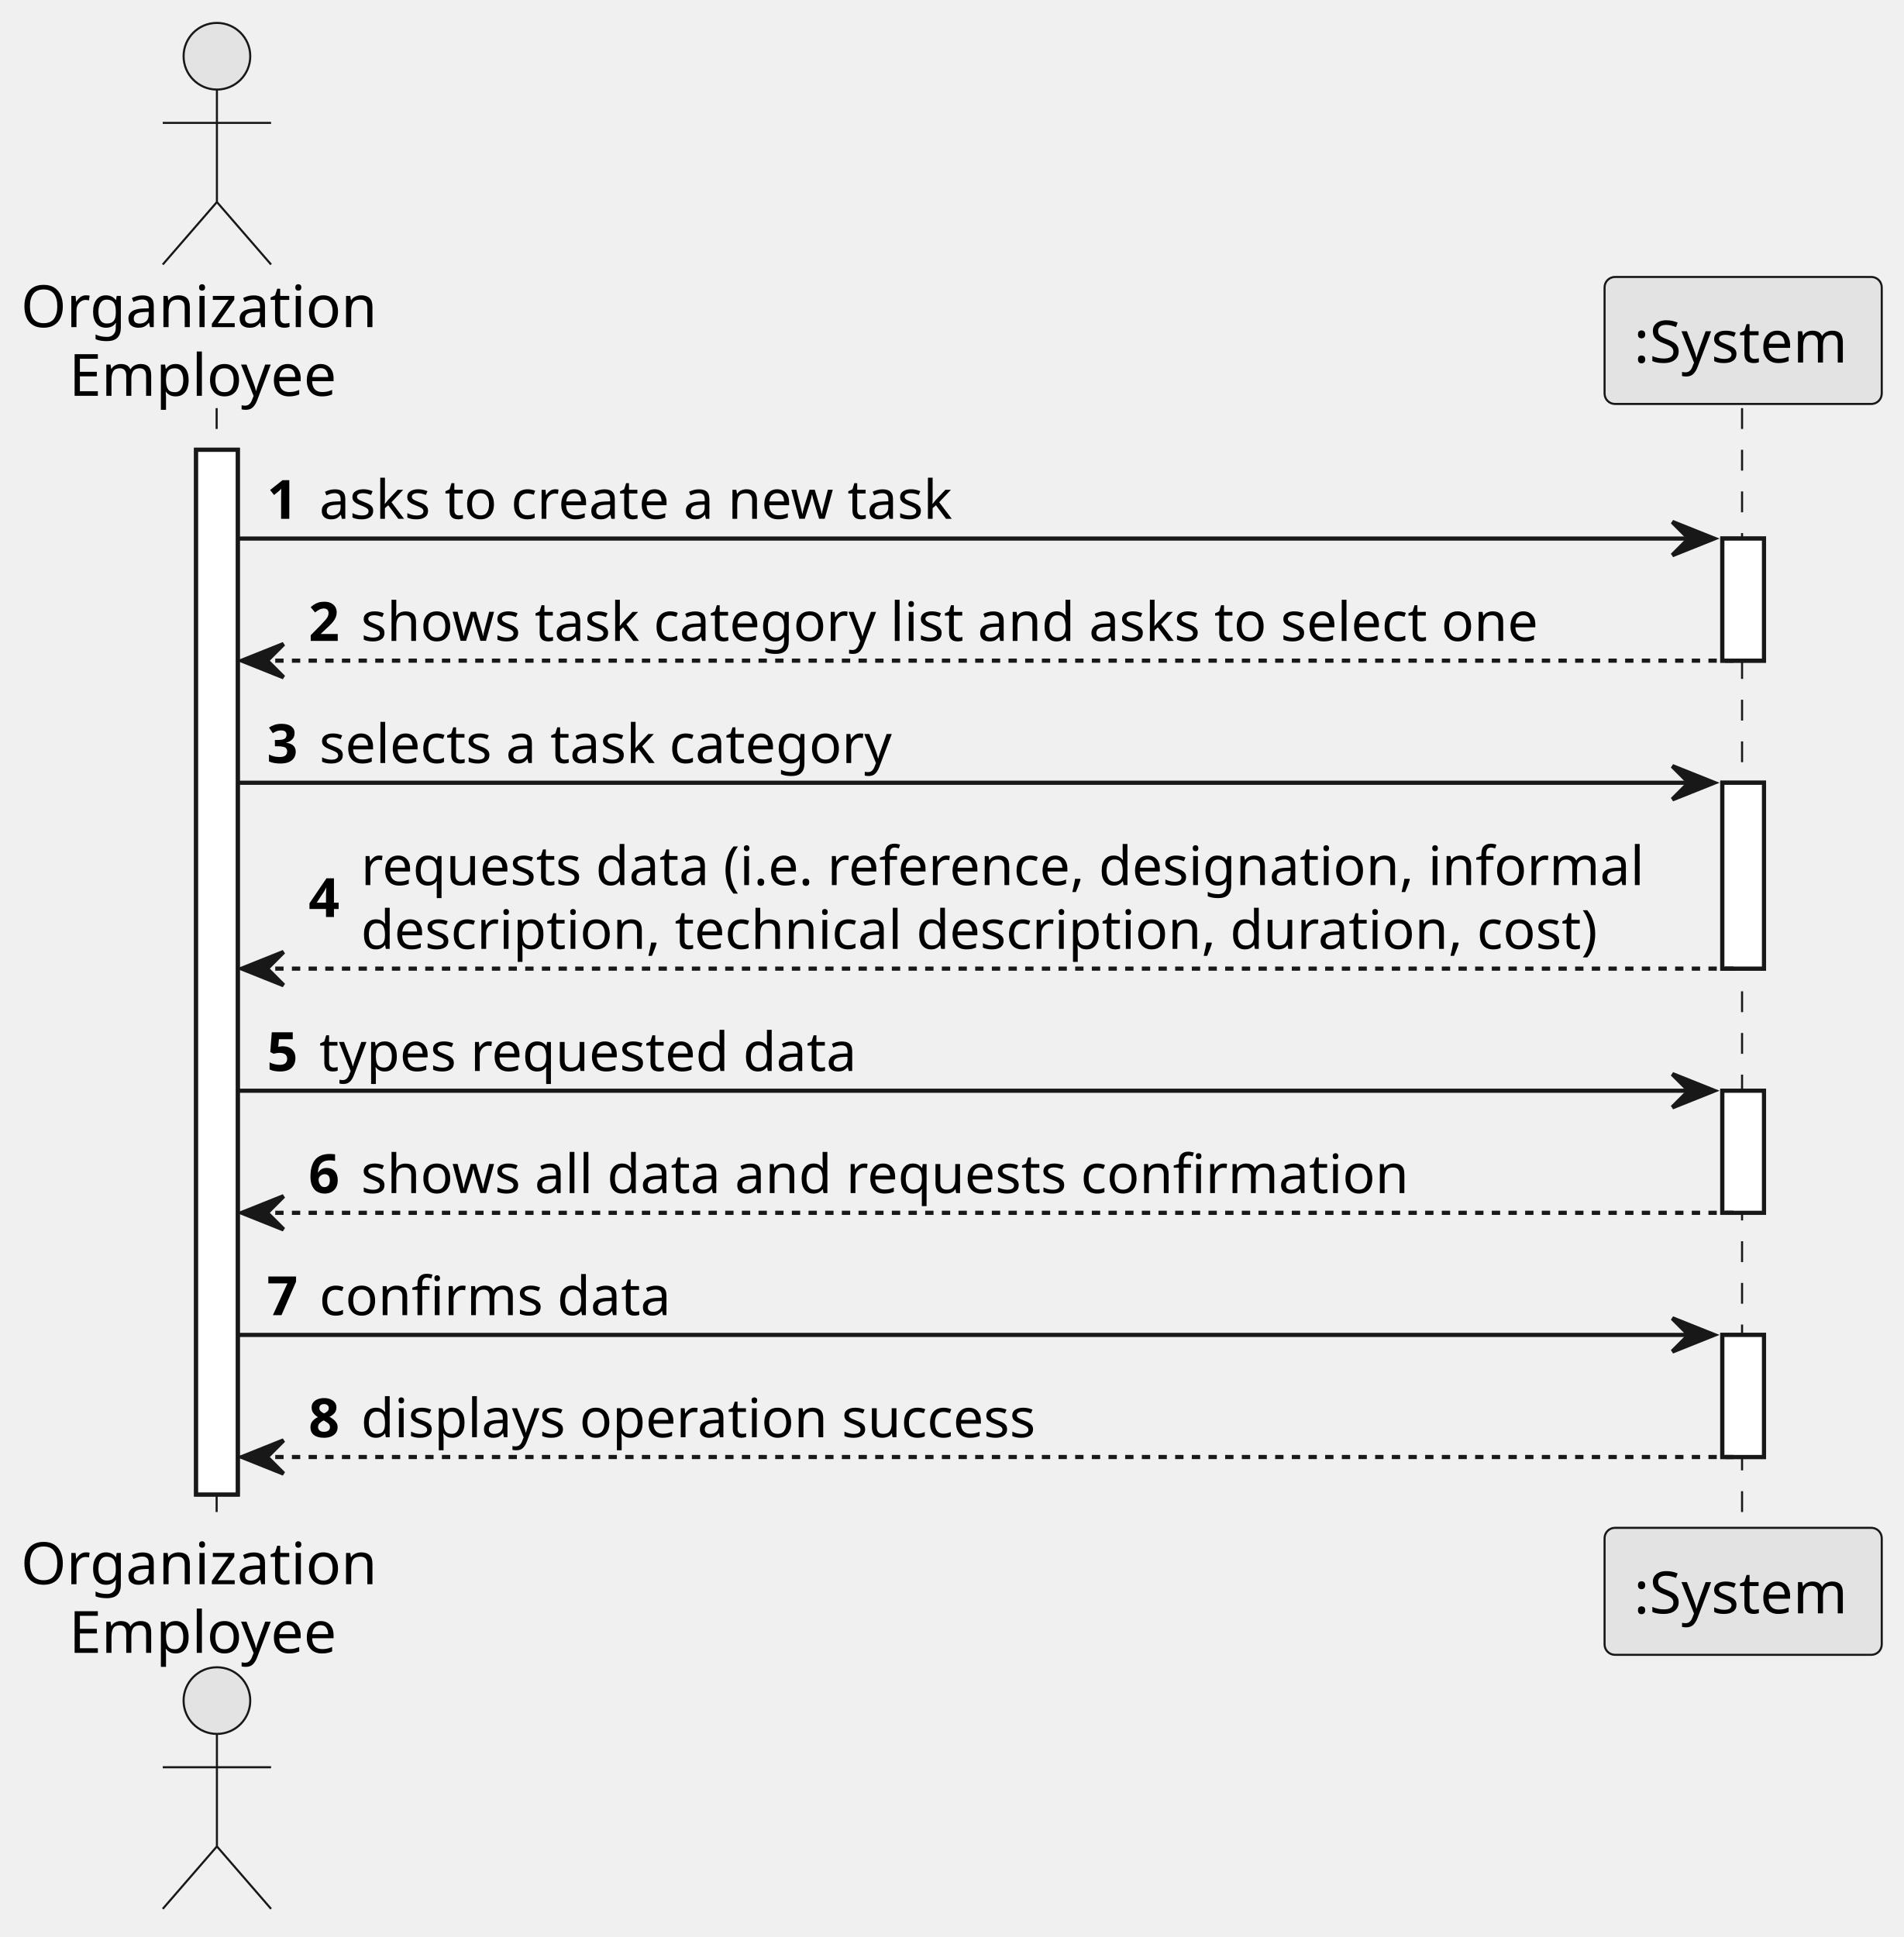
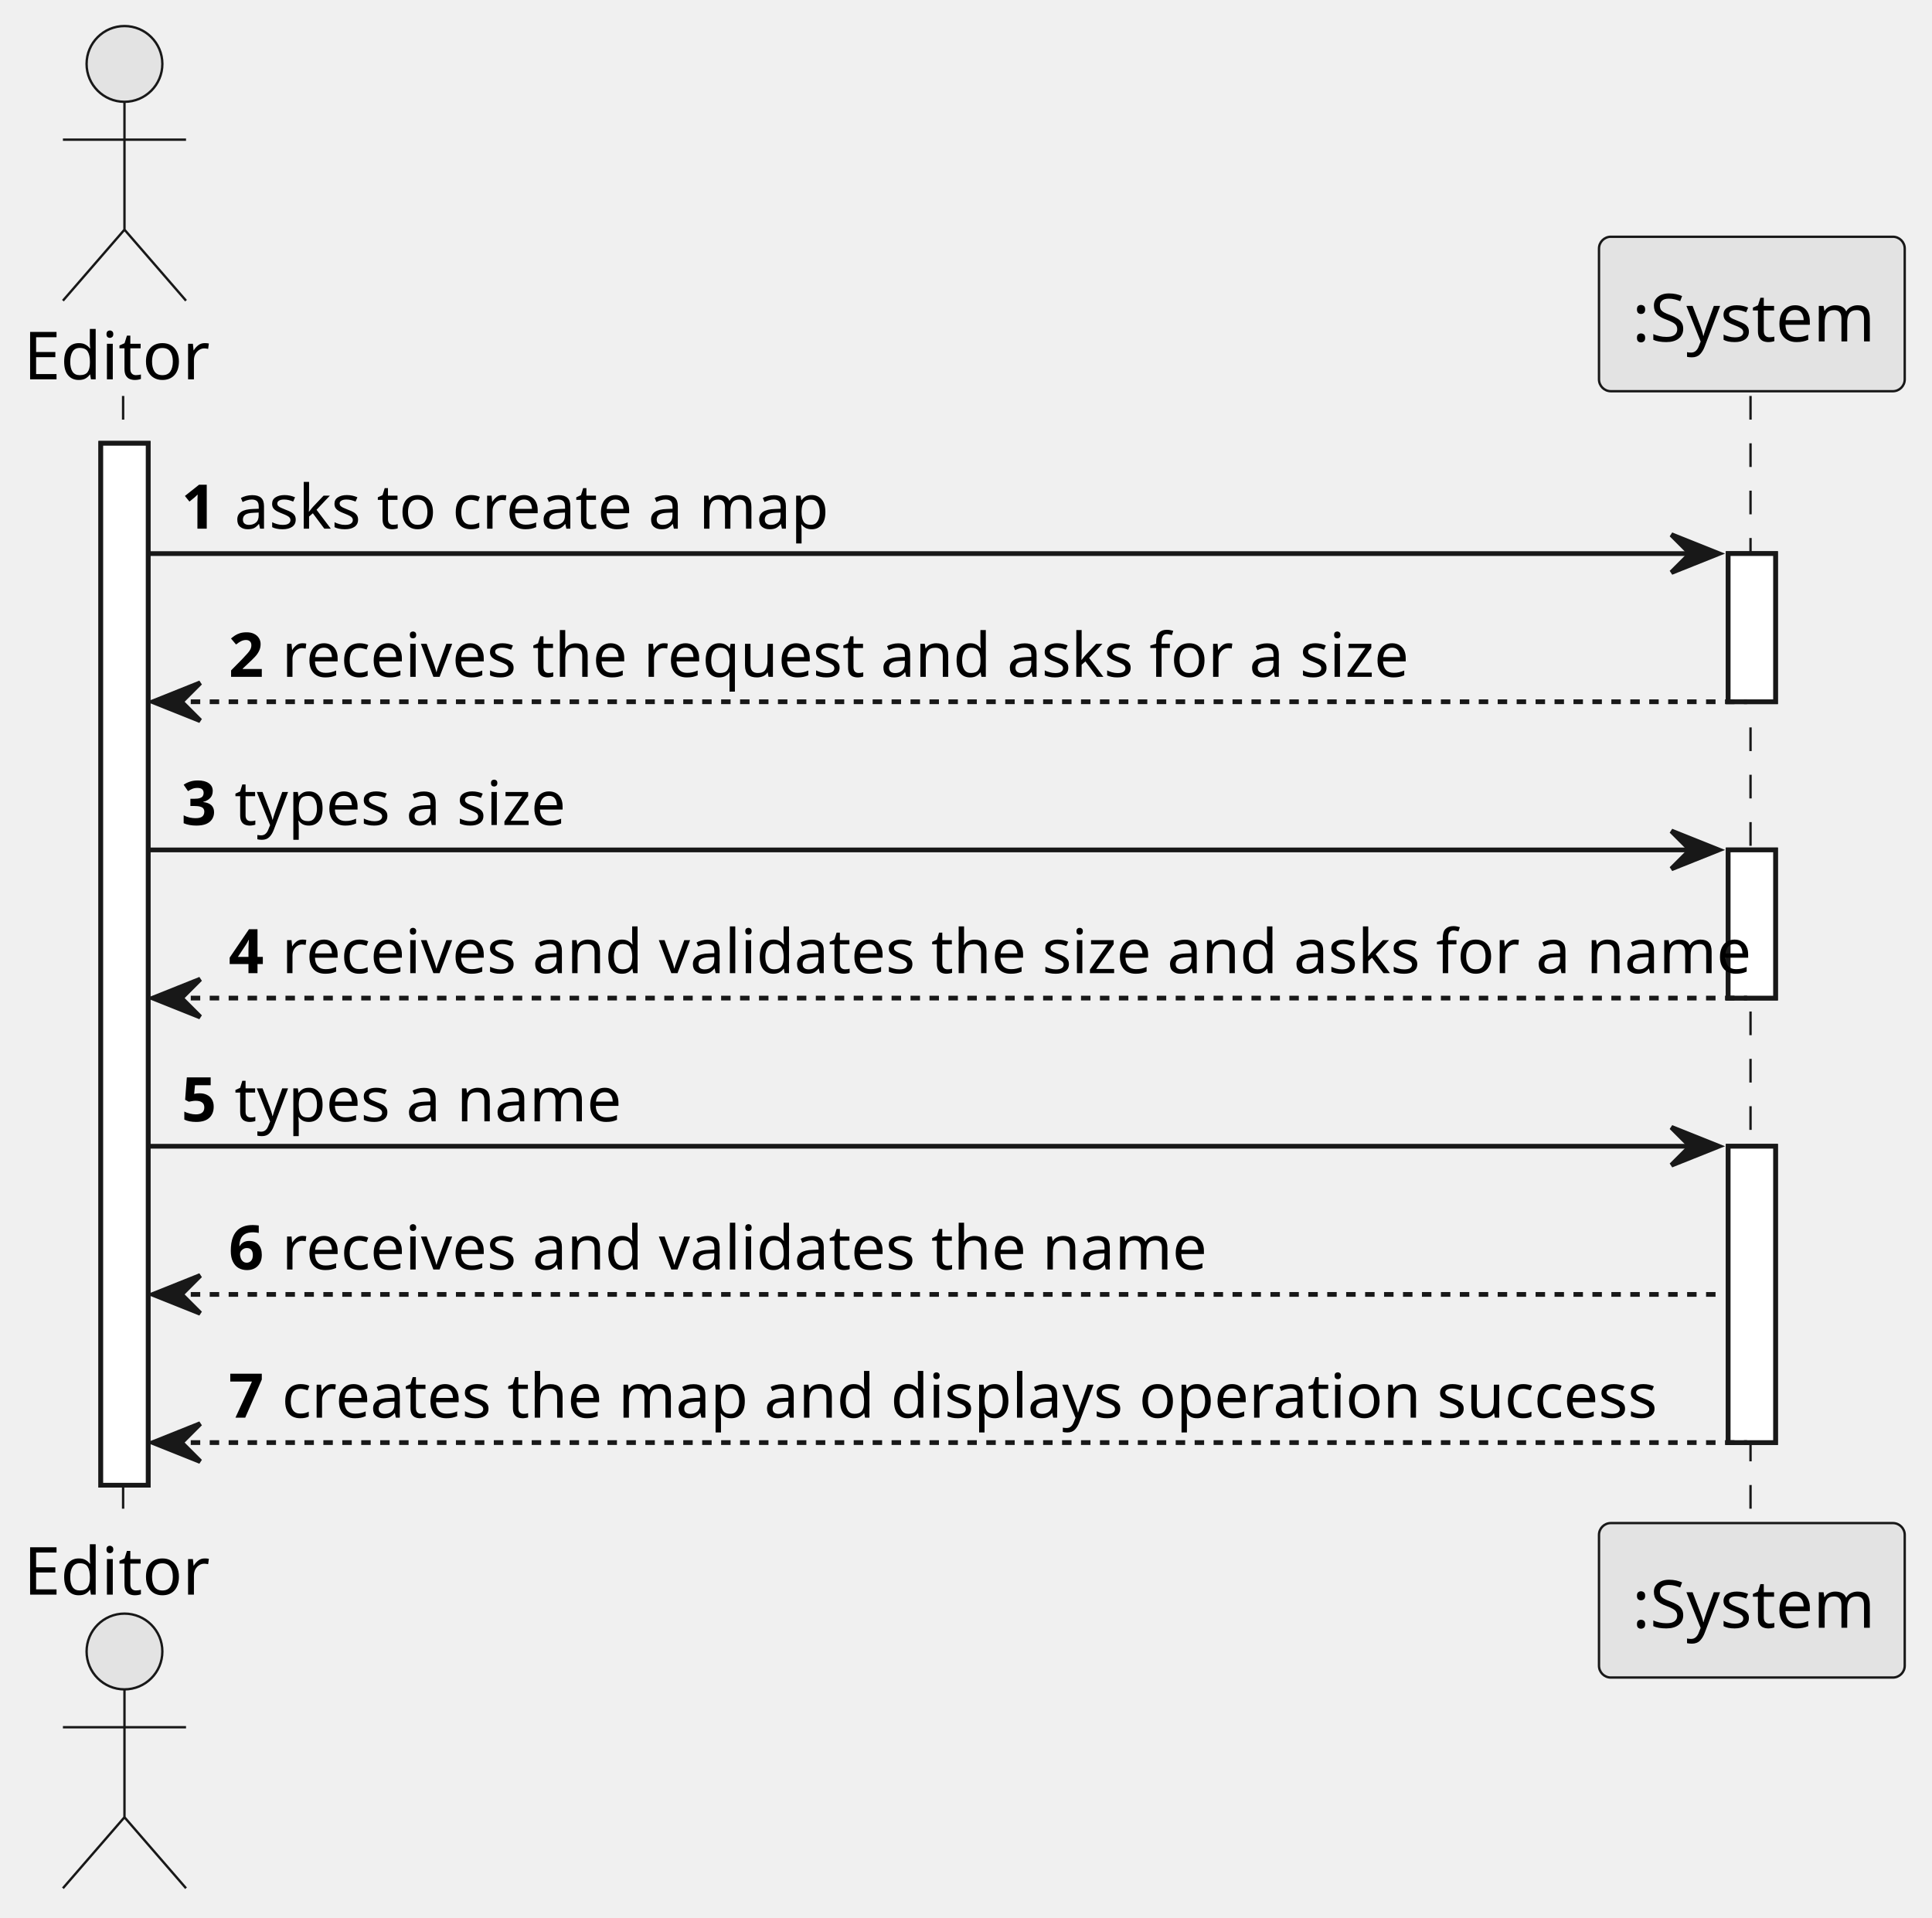
- <svg xmlns="http://www.w3.org/2000/svg" contentStyleType="text/css" height="465px" preserveAspectRatio="none" style="width:457px;height:465px;background:#FFFFFF;" version="1.1" viewBox="0 0 457 465" width="457px" zoomAndPan="magnify">
+ <svg xmlns="http://www.w3.org/2000/svg" contentStyleType="text/css" height="405px" preserveAspectRatio="none" style="width:408px;height:405px;background:#FFFFFF;" version="1.1" viewBox="0 0 408 405" width="408px" zoomAndPan="magnify">
  <defs />
  <g>
-     <rect fill="#FFFFFF" height="250.795" style="stroke:#181818;stroke-width:1.0;" width="10" x="47.065" y="107.977" />
-     <rect fill="#FFFFFF" height="29.311" style="stroke:#181818;stroke-width:1.0;" width="10" x="413.397" y="129.287" />
-     <rect fill="#FFFFFF" height="44.621" style="stroke:#181818;stroke-width:1.0;" width="10" x="413.397" y="187.908" />
-     <rect fill="#FFFFFF" height="29.311" style="stroke:#181818;stroke-width:1.0;" width="10" x="413.397" y="261.84" />
-     <rect fill="#FFFFFF" height="29.311" style="stroke:#181818;stroke-width:1.0;" width="10" x="413.397" y="320.461" />
-     <line style="stroke:#181818;stroke-width:0.5;stroke-dasharray:5.0,5.0;" x1="52" x2="52" y1="97.977" y2="367.772" />
-     <line style="stroke:#181818;stroke-width:0.5;stroke-dasharray:5.0,5.0;" x1="418.133" x2="418.133" y1="97.977" y2="367.772" />
-     <text fill="#000000" font-family="sans-serif" font-size="14" lengthAdjust="spacing" textLength="88.129" x="5" y="78.535">Organization</text>
-     <text fill="#000000" font-family="sans-serif" font-size="14" lengthAdjust="spacing" textLength="65.03" x="16.549" y="95.023">Employee</text>
-     <ellipse cx="52.065" cy="13.5" fill="#E3E3E3" rx="8" ry="8" style="stroke:#181818;stroke-width:0.5;" />
-     <path d="M52.065,21.5 L52.065,48.5 M39.065,29.5 L65.064,29.5 M52.065,48.5 L39.065,63.5 M52.065,48.5 L65.064,63.5 " fill="none" style="stroke:#181818;stroke-width:0.5;" />
-     <text fill="#000000" font-family="sans-serif" font-size="14" lengthAdjust="spacing" textLength="88.129" x="5" y="380.307">Organization</text>
-     <text fill="#000000" font-family="sans-serif" font-size="14" lengthAdjust="spacing" textLength="65.03" x="16.549" y="396.795">Employee</text>
-     <ellipse cx="52.065" cy="408.248" fill="#E3E3E3" rx="8" ry="8" style="stroke:#181818;stroke-width:0.5;" />
-     <path d="M52.065,416.248 L52.065,443.248 M39.065,424.248 L65.064,424.248 M52.065,443.248 L39.065,458.248 M52.065,443.248 L65.064,458.248 " fill="none" style="stroke:#181818;stroke-width:0.5;" />
-     <rect fill="#E3E3E3" height="30.488" rx="2.5" ry="2.5" style="stroke:#181818;stroke-width:0.5;" width="66.527" x="385.133" y="66.488" />
-     <text fill="#000000" font-family="sans-serif" font-size="14" lengthAdjust="spacing" textLength="52.527" x="392.133" y="87.023">:System</text>
-     <rect fill="#E3E3E3" height="30.488" rx="2.5" ry="2.5" style="stroke:#181818;stroke-width:0.5;" width="66.527" x="385.133" y="366.772" />
-     <text fill="#000000" font-family="sans-serif" font-size="14" lengthAdjust="spacing" textLength="52.527" x="392.133" y="387.307">:System</text>
-     <rect fill="#FFFFFF" height="250.795" style="stroke:#181818;stroke-width:1.0;" width="10" x="47.065" y="107.977" />
-     <rect fill="#FFFFFF" height="29.311" style="stroke:#181818;stroke-width:1.0;" width="10" x="413.397" y="129.287" />
-     <rect fill="#FFFFFF" height="44.621" style="stroke:#181818;stroke-width:1.0;" width="10" x="413.397" y="187.908" />
-     <rect fill="#FFFFFF" height="29.311" style="stroke:#181818;stroke-width:1.0;" width="10" x="413.397" y="261.84" />
-     <rect fill="#FFFFFF" height="29.311" style="stroke:#181818;stroke-width:1.0;" width="10" x="413.397" y="320.461" />
-     <polygon fill="#181818" points="401.397,125.287,411.397,129.287,401.397,133.287,405.397,129.287" style="stroke:#181818;stroke-width:1.0;" />
-     <line style="stroke:#181818;stroke-width:1.0;" x1="57.065" x2="407.397" y1="129.287" y2="129.287" />
-     <text fill="#000000" font-family="sans-serif" font-size="13" font-weight="bold" lengthAdjust="spacing" textLength="8.576" x="64.064" y="124.545">1</text>
-     <text fill="#000000" font-family="sans-serif" font-size="13" lengthAdjust="spacing" textLength="158.723" x="76.64" y="124.545">asks to create a new task</text>
-     <polygon fill="#181818" points="68.064,154.598,58.065,158.598,68.064,162.598,64.064,158.598" style="stroke:#181818;stroke-width:1.0;" />
-     <line style="stroke:#181818;stroke-width:1.0;stroke-dasharray:2.0,2.0;" x1="62.065" x2="417.397" y1="158.598" y2="158.598" />
-     <text fill="#000000" font-family="sans-serif" font-size="13" font-weight="bold" lengthAdjust="spacing" textLength="8.576" x="74.064" y="153.856">2</text>
-     <text fill="#000000" font-family="sans-serif" font-size="13" lengthAdjust="spacing" textLength="295.642" x="86.64" y="153.856">shows task category list and asks to select one</text>
-     <polygon fill="#181818" points="401.397,183.908,411.397,187.908,401.397,191.908,405.397,187.908" style="stroke:#181818;stroke-width:1.0;" />
-     <line style="stroke:#181818;stroke-width:1.0;" x1="57.065" x2="407.397" y1="187.908" y2="187.908" />
-     <text fill="#000000" font-family="sans-serif" font-size="13" font-weight="bold" lengthAdjust="spacing" textLength="8.576" x="64.064" y="183.166">3</text>
-     <text fill="#000000" font-family="sans-serif" font-size="13" lengthAdjust="spacing" textLength="142.949" x="76.64" y="183.166">selects a task category</text>
-     <polygon fill="#181818" points="68.064,228.529,58.065,232.529,68.064,236.529,64.064,232.529" style="stroke:#181818;stroke-width:1.0;" />
-     <line style="stroke:#181818;stroke-width:1.0;stroke-dasharray:2.0,2.0;" x1="62.065" x2="417.397" y1="232.529" y2="232.529" />
-     <text fill="#000000" font-family="sans-serif" font-size="13" font-weight="bold" lengthAdjust="spacing" textLength="8.576" x="74.064" y="220.132">4</text>
-     <text fill="#000000" font-family="sans-serif" font-size="13" lengthAdjust="spacing" textLength="319.757" x="86.64" y="212.477">requests data (i.e. reference, designation, informal</text>
-     <text fill="#000000" font-family="sans-serif" font-size="13" lengthAdjust="spacing" textLength="310.115" x="86.64" y="227.787">description, technical description, duration, cost)</text>
-     <polygon fill="#181818" points="401.397,257.84,411.397,261.84,401.397,265.84,405.397,261.84" style="stroke:#181818;stroke-width:1.0;" />
-     <line style="stroke:#181818;stroke-width:1.0;" x1="57.065" x2="407.397" y1="261.84" y2="261.84" />
-     <text fill="#000000" font-family="sans-serif" font-size="13" font-weight="bold" lengthAdjust="spacing" textLength="8.576" x="64.064" y="257.098">5</text>
-     <text fill="#000000" font-family="sans-serif" font-size="13" lengthAdjust="spacing" textLength="132.304" x="76.64" y="257.098">types requested data</text>
-     <polygon fill="#181818" points="68.064,287.15,58.065,291.15,68.064,295.15,64.064,291.15" style="stroke:#181818;stroke-width:1.0;" />
-     <line style="stroke:#181818;stroke-width:1.0;stroke-dasharray:2.0,2.0;" x1="62.065" x2="417.397" y1="291.15" y2="291.15" />
-     <text fill="#000000" font-family="sans-serif" font-size="13" font-weight="bold" lengthAdjust="spacing" textLength="8.576" x="74.064" y="286.408">6</text>
-     <text fill="#000000" font-family="sans-serif" font-size="13" lengthAdjust="spacing" textLength="260.146" x="86.64" y="286.408">shows all data and requests confirmation</text>
-     <polygon fill="#181818" points="401.397,316.461,411.397,320.461,401.397,324.461,405.397,320.461" style="stroke:#181818;stroke-width:1.0;" />
-     <line style="stroke:#181818;stroke-width:1.0;" x1="57.065" x2="407.397" y1="320.461" y2="320.461" />
-     <text fill="#000000" font-family="sans-serif" font-size="13" font-weight="bold" lengthAdjust="spacing" textLength="8.576" x="64.064" y="315.719">7</text>
-     <text fill="#000000" font-family="sans-serif" font-size="13" lengthAdjust="spacing" textLength="86.849" x="76.64" y="315.719">confirms data</text>
-     <polygon fill="#181818" points="68.064,345.772,58.065,349.772,68.064,353.772,64.064,349.772" style="stroke:#181818;stroke-width:1.0;" />
-     <line style="stroke:#181818;stroke-width:1.0;stroke-dasharray:2.0,2.0;" x1="62.065" x2="417.397" y1="349.772" y2="349.772" />
-     <text fill="#000000" font-family="sans-serif" font-size="13" font-weight="bold" lengthAdjust="spacing" textLength="8.576" x="74.064" y="345.029">8</text>
-     <text fill="#000000" font-family="sans-serif" font-size="13" lengthAdjust="spacing" textLength="168.422" x="86.64" y="345.029">displays operation success</text>
+     <rect fill="#FFFFFF" height="220.037" style="stroke:#181818;stroke-width:1.0;" width="10" x="21.286" y="93.621" />
+     <rect fill="#FFFFFF" height="31.291" style="stroke:#181818;stroke-width:1.0;" width="10" x="364.957" y="116.912" />
+     <rect fill="#FFFFFF" height="31.291" style="stroke:#181818;stroke-width:1.0;" width="10" x="364.957" y="179.494" />
+     <rect fill="#FFFFFF" height="62.582" style="stroke:#181818;stroke-width:1.0;" width="10" x="364.957" y="242.076" />
+     <line style="stroke:#181818;stroke-width:0.5;stroke-dasharray:5.0,5.0;" x1="26" x2="26" y1="83.621" y2="322.658" />
+     <line style="stroke:#181818;stroke-width:0.5;stroke-dasharray:5.0,5.0;" x1="369.675" x2="369.675" y1="83.621" y2="322.658" />
+     <text fill="#000000" font-family="sans-serif" font-size="14" lengthAdjust="spacing" textLength="36.572" x="5" y="80.107">Editor</text>
+     <ellipse cx="26.286" cy="13.5" fill="#E3E3E3" rx="8" ry="8" style="stroke:#181818;stroke-width:0.5;" />
+     <path d="M26.286,21.5 L26.286,48.5 M13.286,29.5 L39.286,29.5 M26.286,48.5 L13.286,63.5 M26.286,48.5 L39.286,63.5 " fill="none" style="stroke:#181818;stroke-width:0.5;" />
+     <text fill="#000000" font-family="sans-serif" font-size="14" lengthAdjust="spacing" textLength="36.572" x="5" y="336.766">Editor</text>
+     <ellipse cx="26.286" cy="348.779" fill="#E3E3E3" rx="8" ry="8" style="stroke:#181818;stroke-width:0.5;" />
+     <path d="M26.286,356.779 L26.286,383.779 M13.286,364.779 L39.286,364.779 M26.286,383.779 L13.286,398.779 M26.286,383.779 L39.286,398.779 " fill="none" style="stroke:#181818;stroke-width:0.5;" />
+     <rect fill="#E3E3E3" height="32.621" rx="2.5" ry="2.5" style="stroke:#181818;stroke-width:0.5;" width="64.565" x="337.675" y="50" />
+     <text fill="#000000" font-family="sans-serif" font-size="14" lengthAdjust="spacing" textLength="50.565" x="344.675" y="72.107">:System</text>
+     <rect fill="#E3E3E3" height="32.621" rx="2.5" ry="2.5" style="stroke:#181818;stroke-width:0.5;" width="64.565" x="337.675" y="321.658" />
+     <text fill="#000000" font-family="sans-serif" font-size="14" lengthAdjust="spacing" textLength="50.565" x="344.675" y="343.766">:System</text>
+     <rect fill="#FFFFFF" height="220.037" style="stroke:#181818;stroke-width:1.0;" width="10" x="21.286" y="93.621" />
+     <rect fill="#FFFFFF" height="31.291" style="stroke:#181818;stroke-width:1.0;" width="10" x="364.957" y="116.912" />
+     <rect fill="#FFFFFF" height="31.291" style="stroke:#181818;stroke-width:1.0;" width="10" x="364.957" y="179.494" />
+     <rect fill="#FFFFFF" height="62.582" style="stroke:#181818;stroke-width:1.0;" width="10" x="364.957" y="242.076" />
+     <polygon fill="#181818" points="352.957,112.912,362.957,116.912,352.957,120.912,356.957,116.912" style="stroke:#181818;stroke-width:1.0;" />
+     <line style="stroke:#181818;stroke-width:1.0;" x1="31.286" x2="358.957" y1="116.912" y2="116.912" />
+     <text fill="#000000" font-family="sans-serif" font-size="13" font-weight="bold" lengthAdjust="spacing" textLength="7.23" x="38.286" y="111.649">1</text>
+     <text fill="#000000" font-family="sans-serif" font-size="13" lengthAdjust="spacing" textLength="120.669" x="49.516" y="111.649">asks to create a map</text>
+     <polygon fill="#181818" points="42.286,144.203,32.286,148.203,42.286,152.203,38.286,148.203" style="stroke:#181818;stroke-width:1.0;" />
+     <line style="stroke:#181818;stroke-width:1.0;stroke-dasharray:2.0,2.0;" x1="36.286" x2="368.957" y1="148.203" y2="148.203" />
+     <text fill="#000000" font-family="sans-serif" font-size="13" font-weight="bold" lengthAdjust="spacing" textLength="7.23" x="48.286" y="142.94">2</text>
+     <text fill="#000000" font-family="sans-serif" font-size="13" lengthAdjust="spacing" textLength="229.061" x="59.516" y="142.94">receives the request and asks for a size</text>
+     <polygon fill="#181818" points="352.957,175.494,362.957,179.494,352.957,183.494,356.957,179.494" style="stroke:#181818;stroke-width:1.0;" />
+     <line style="stroke:#181818;stroke-width:1.0;" x1="31.286" x2="358.957" y1="179.494" y2="179.494" />
+     <text fill="#000000" font-family="sans-serif" font-size="13" font-weight="bold" lengthAdjust="spacing" textLength="7.23" x="38.286" y="174.231">3</text>
+     <text fill="#000000" font-family="sans-serif" font-size="13" lengthAdjust="spacing" textLength="68.644" x="49.516" y="174.231">types a size</text>
+     <polygon fill="#181818" points="42.286,206.785,32.286,210.785,42.286,214.785,38.286,210.785" style="stroke:#181818;stroke-width:1.0;" />
+     <line style="stroke:#181818;stroke-width:1.0;stroke-dasharray:2.0,2.0;" x1="36.286" x2="368.957" y1="210.785" y2="210.785" />
+     <text fill="#000000" font-family="sans-serif" font-size="13" font-weight="bold" lengthAdjust="spacing" textLength="7.23" x="48.286" y="205.523">4</text>
+     <text fill="#000000" font-family="sans-serif" font-size="13" lengthAdjust="spacing" textLength="298.441" x="59.516" y="205.523">receives and validates the size and asks for a name</text>
+     <polygon fill="#181818" points="352.957,238.076,362.957,242.076,352.957,246.076,356.957,242.076" style="stroke:#181818;stroke-width:1.0;" />
+     <line style="stroke:#181818;stroke-width:1.0;" x1="31.286" x2="358.957" y1="242.076" y2="242.076" />
+     <text fill="#000000" font-family="sans-serif" font-size="13" font-weight="bold" lengthAdjust="spacing" textLength="7.23" x="38.286" y="236.814">5</text>
+     <text fill="#000000" font-family="sans-serif" font-size="13" lengthAdjust="spacing" textLength="78.044" x="49.516" y="236.814">types a name</text>
+     <polygon fill="#181818" points="42.286,269.367,32.286,273.367,42.286,277.367,38.286,273.367" style="stroke:#181818;stroke-width:1.0;" />
+     <line style="stroke:#181818;stroke-width:1.0;stroke-dasharray:2.0,2.0;" x1="36.286" x2="363.957" y1="273.367" y2="273.367" />
+     <text fill="#000000" font-family="sans-serif" font-size="13" font-weight="bold" lengthAdjust="spacing" textLength="7.23" x="48.286" y="268.104">6</text>
+     <text fill="#000000" font-family="sans-serif" font-size="13" lengthAdjust="spacing" textLength="186.443" x="59.516" y="268.104">receives and validates the name</text>
+     <polygon fill="#181818" points="42.286,300.658,32.286,304.658,42.286,308.658,38.286,304.658" style="stroke:#181818;stroke-width:1.0;" />
+     <line style="stroke:#181818;stroke-width:1.0;stroke-dasharray:2.0,2.0;" x1="36.286" x2="368.957" y1="304.658" y2="304.658" />
+     <text fill="#000000" font-family="sans-serif" font-size="13" font-weight="bold" lengthAdjust="spacing" textLength="7.23" x="48.286" y="299.396">7</text>
+     <text fill="#000000" font-family="sans-serif" font-size="13" lengthAdjust="spacing" textLength="277.488" x="59.516" y="299.396">creates the map and displays operation success</text>
  </g>
</svg>
